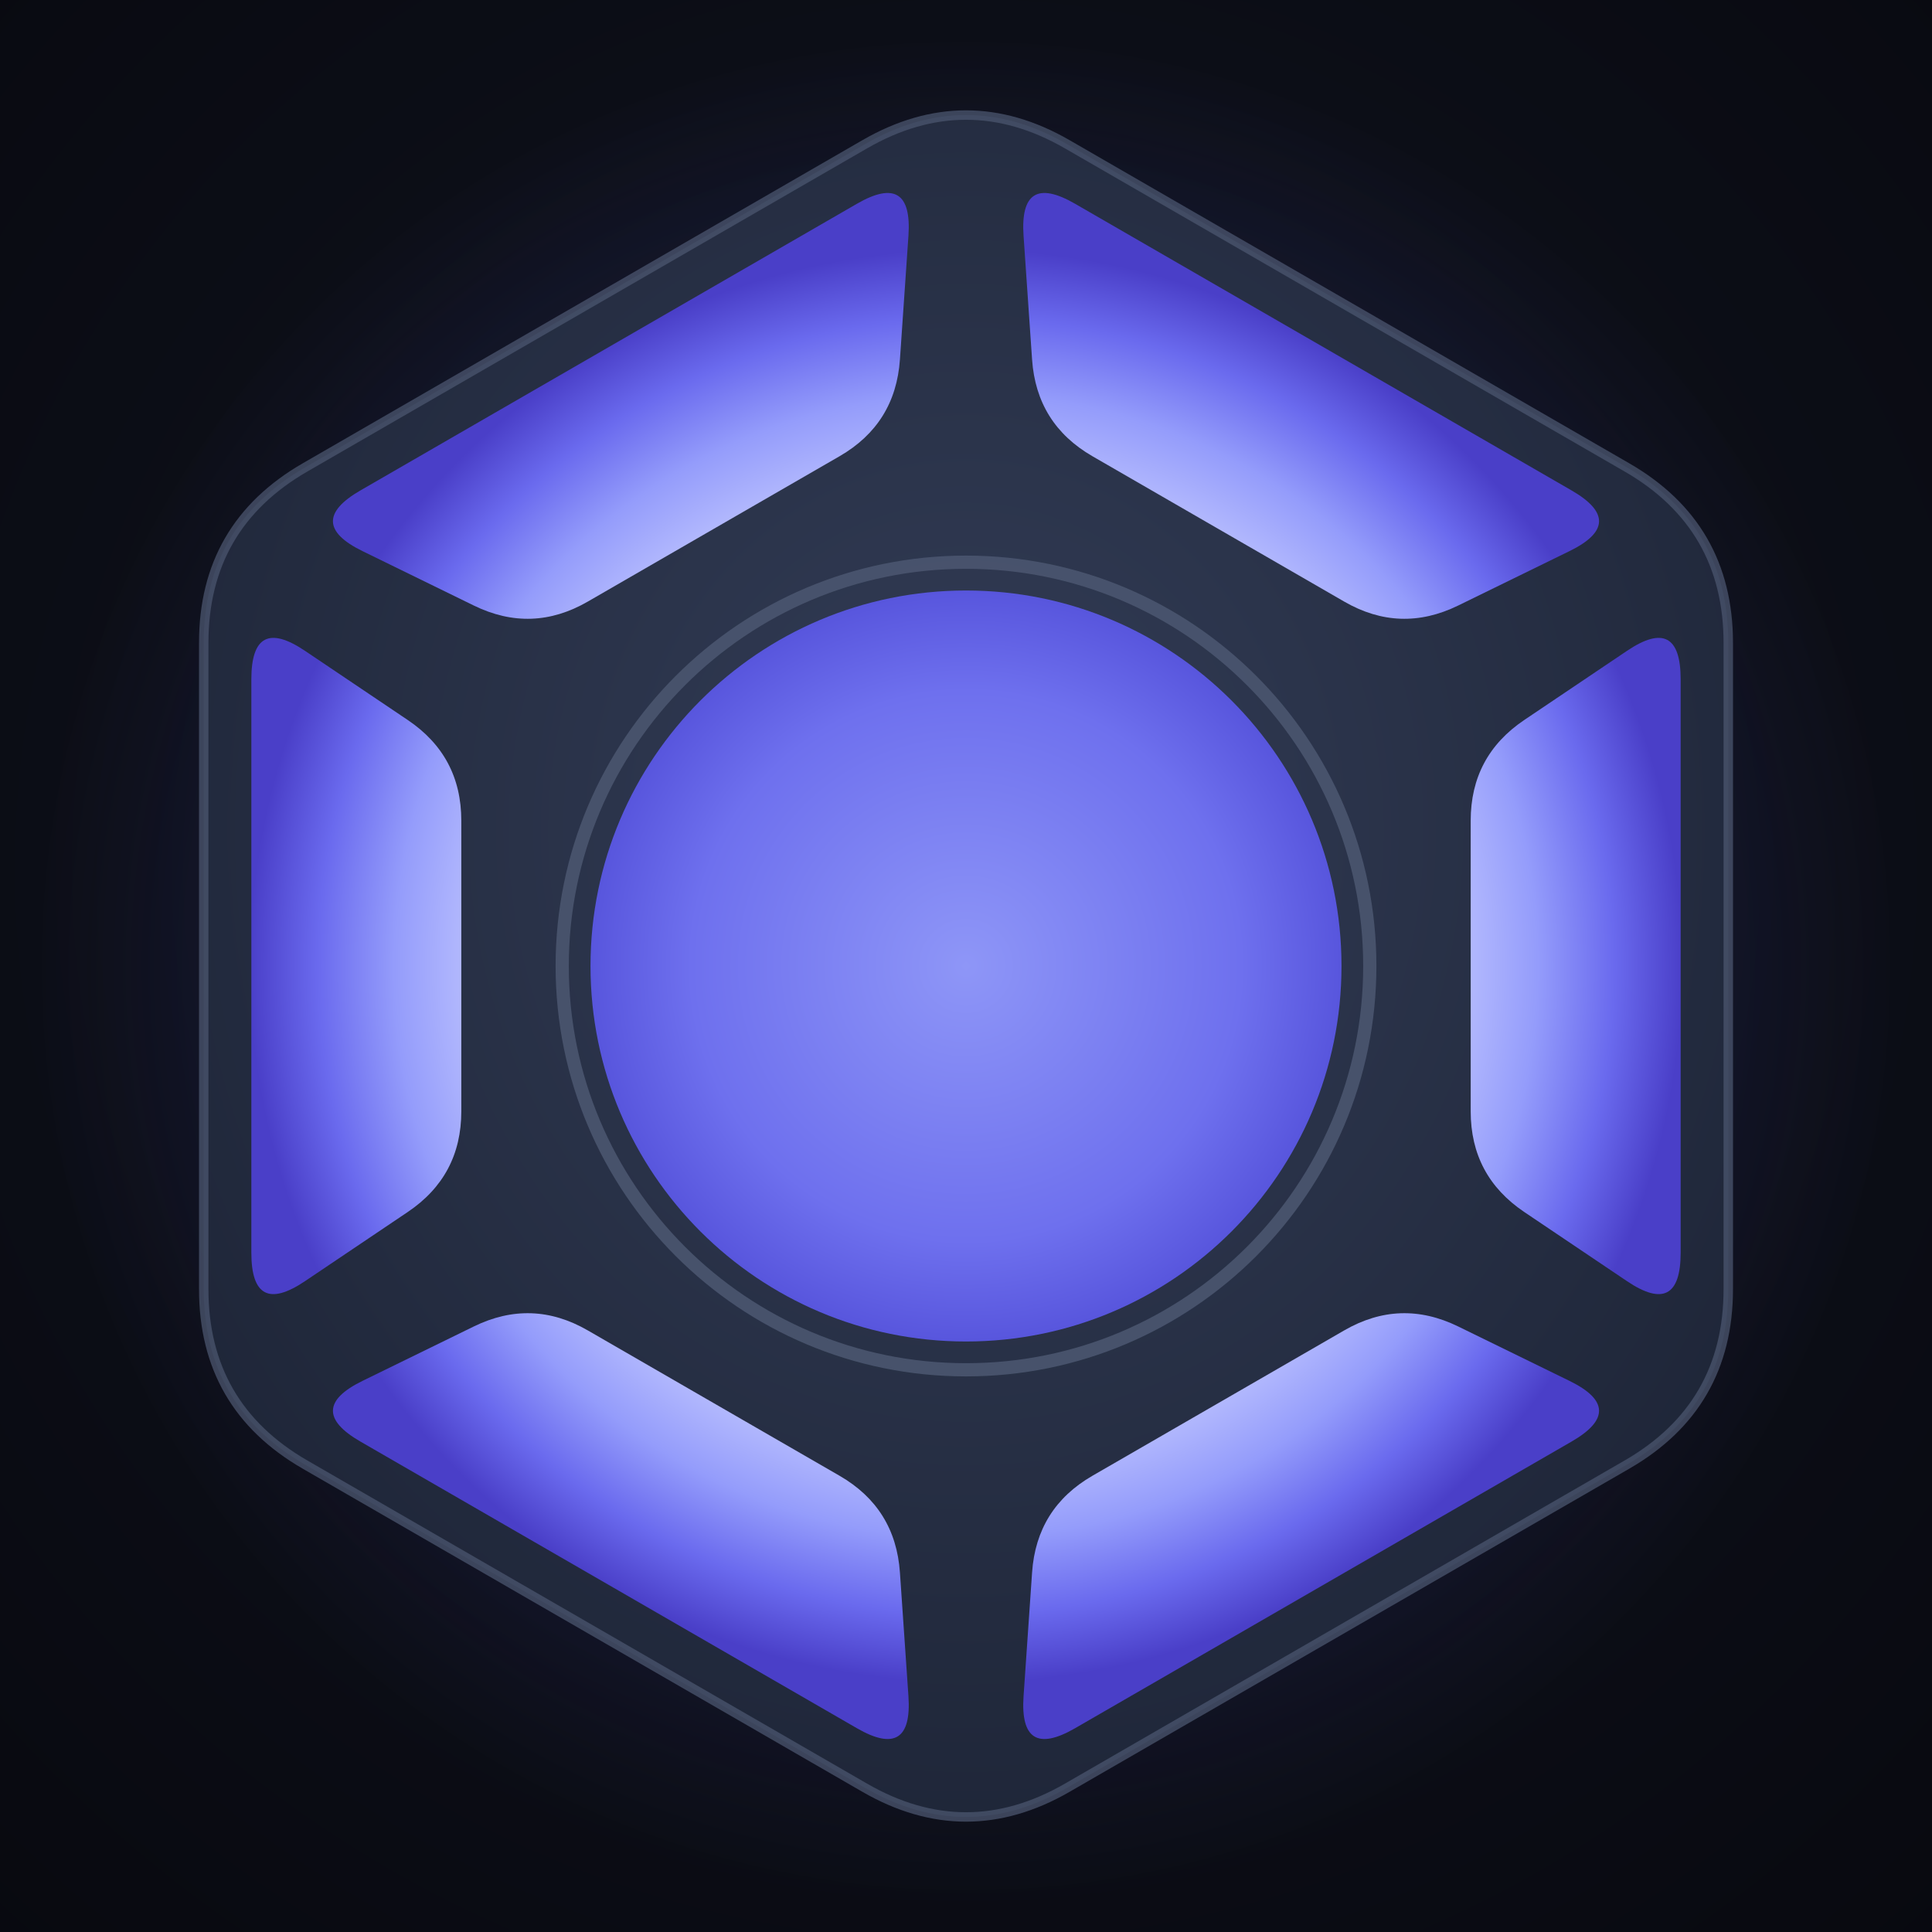
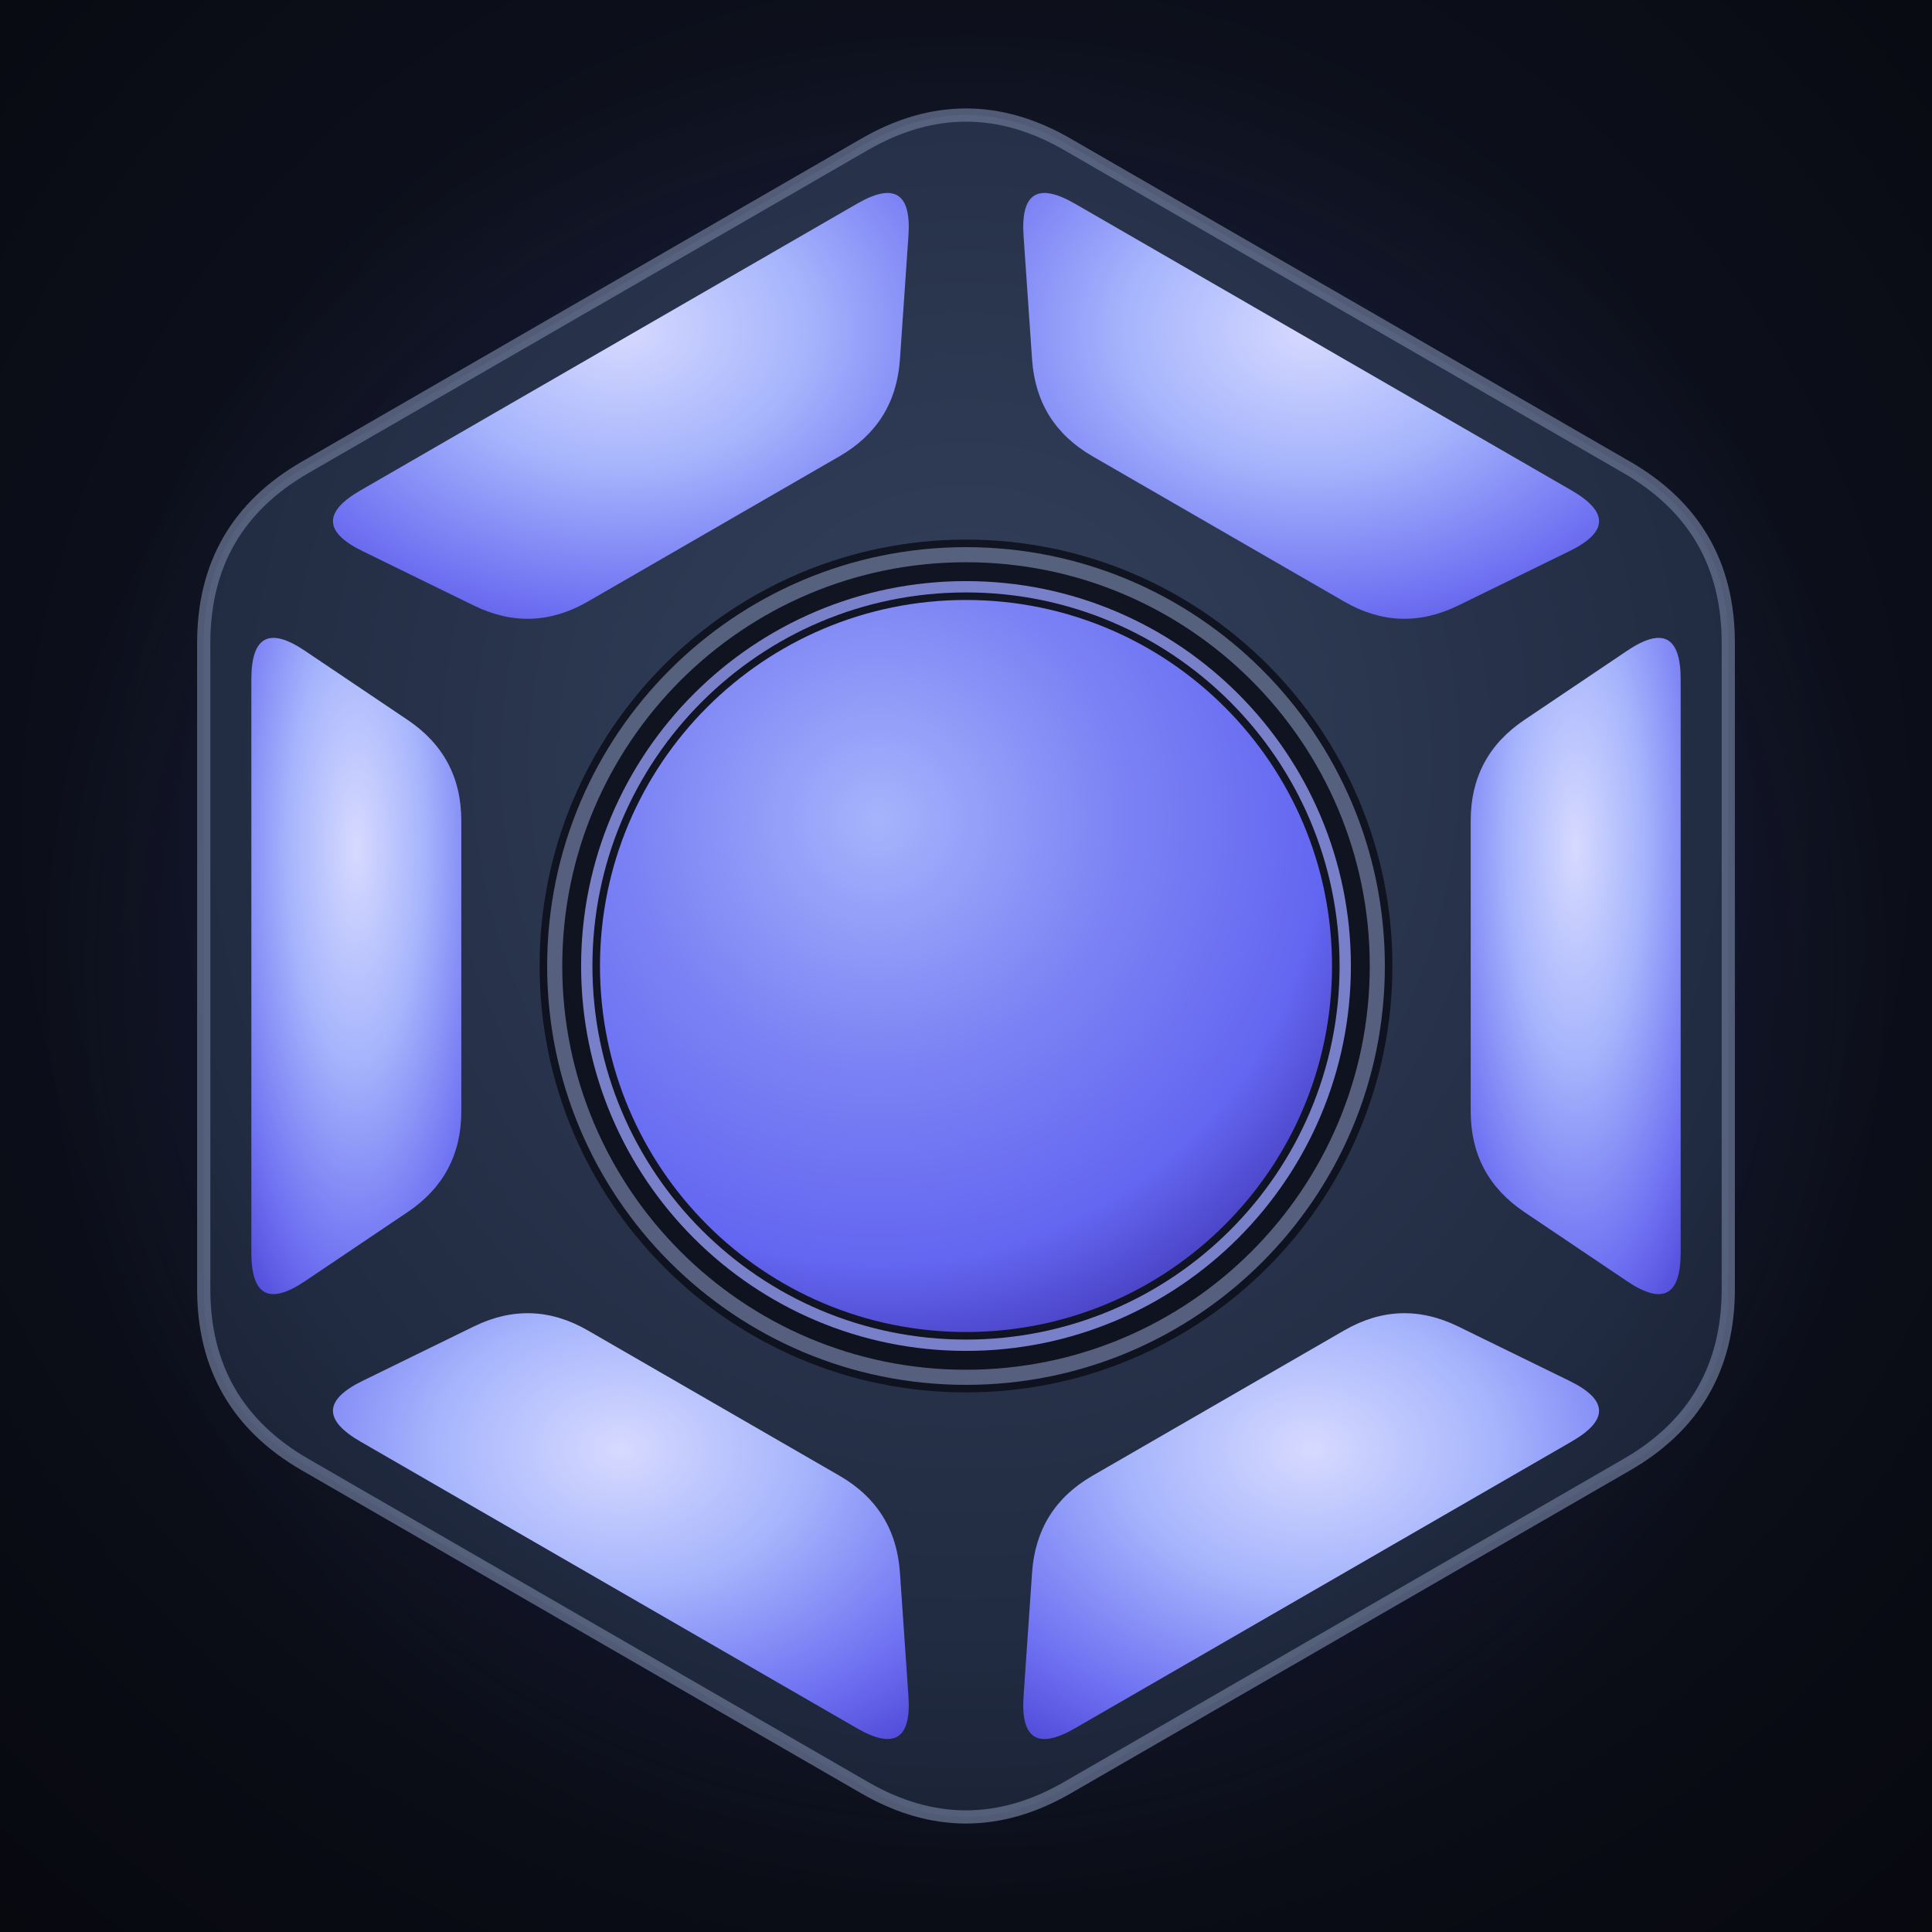
<svg xmlns="http://www.w3.org/2000/svg" viewBox="0 0 1024 1024">
  <defs>
-     <radialGradient id="ground" cx="50%" cy="45%" r="76%">
-       <stop offset="0%" stop-color="#151A2A" />
-       <stop offset="56%" stop-color="#0C0E17" />
-       <stop offset="100%" stop-color="#08090F" />
-     </radialGradient>
-     <radialGradient id="body" cx="50%" cy="42%" r="70%">
-       <stop offset="0%" stop-color="#333D57" />
-       <stop offset="100%" stop-color="#1B2233" />
-     </radialGradient>
-     <radialGradient id="pane" cx="512" cy="512" r="404.02" gradientUnits="userSpaceOnUse">
-       <stop offset="0.6" stop-color="#C6CBFF" />
-       <stop offset="0.75" stop-color="#949CFB" />
-       <stop offset="0.85" stop-color="#6A6AEE" />
-       <stop offset="0.94" stop-color="#4A3FC8" />
-     </radialGradient>
-     <radialGradient id="core" cx="50%" cy="50%" r="52%">
-       <stop offset="0%" stop-color="#8E96F7" />
-       <stop offset="70%" stop-color="#6E70EE" />
-       <stop offset="100%" stop-color="#5451DA" />
+     <radialGradient id="ground" cx="50%" cy="43%" r="78%">
+       <stop offset="0%" stop-color="#171D31" />
+       <stop offset="58%" stop-color="#0C0F1A" />
+       <stop offset="100%" stop-color="#07080E" />
    </radialGradient>
    <radialGradient id="halo" cx="50%" cy="50%" r="50%">
-       <stop offset="0%" stop-color="#6366F1" stop-opacity="0.34" />
+       <stop offset="0%" stop-color="#6366F1" stop-opacity="0.25" />
+       <stop offset="100%" stop-color="#6366F1" stop-opacity="0" />
+     </radialGradient>
+     <radialGradient id="body" cx="50%" cy="38%" r="74%">
+       <stop offset="0%" stop-color="#35415D" />
+       <stop offset="72%" stop-color="#202A40" />
+       <stop offset="100%" stop-color="#151B2B" />
+     </radialGradient>
+     <radialGradient id="pane" cx="50%" cy="32%" r="86%">
+       <stop offset="0%" stop-color="#D7DAFF" />
+       <stop offset="38%" stop-color="#A5B4FC" />
+       <stop offset="76%" stop-color="#6F72F2" />
+       <stop offset="100%" stop-color="#4F46D8" />
+     </radialGradient>
+     <radialGradient id="oculus" cx="38%" cy="30%" r="78%">
+       <stop offset="0%" stop-color="#A5B4FC" />
+       <stop offset="42%" stop-color="#7C83F4" />
+       <stop offset="78%" stop-color="#6366F1" />
+       <stop offset="100%" stop-color="#4338B8" />
+     </radialGradient>
+     <radialGradient id="oculusGlow" cx="50%" cy="50%" r="50%">
+       <stop offset="0%" stop-color="#818CF8" stop-opacity="0.46" />
      <stop offset="100%" stop-color="#6366F1" stop-opacity="0" />
    </radialGradient>
  </defs>
  <rect width="1024" height="1024" fill="url(#ground)" />
-   <circle cx="512" cy="512" r="490" fill="url(#halo)" />
+   <circle cx="512" cy="512" r="498" fill="url(#halo)" />
  <path d="M458.31 76.48Q512 45.48 565.69 76.48L862.32 247.74Q916.02 278.74 916.02 340.74L916.02 683.26Q916.02 745.26 862.32 776.26L565.69 947.52Q512 978.52 458.31 947.52L161.68 776.26Q107.98 745.26 107.98 683.26L107.98 340.74Q107.98 278.74 161.68 247.74Z" fill="url(#body)" />
-   <path d="M458.31 76.48Q512 45.48 565.69 76.48L862.32 247.74Q916.02 278.74 916.02 340.74L916.02 683.26Q916.02 745.26 862.32 776.26L565.69 947.52Q512 978.52 458.31 947.52L161.68 776.26Q107.98 745.26 107.98 683.26L107.98 340.74Q107.98 278.74 161.68 247.74Z" fill="none" stroke="#4B566F" stroke-width="5" stroke-opacity="0.75" />
+   <path d="M458.31 76.48Q512 45.48 565.69 76.48L862.32 247.74Q916.02 278.74 916.02 340.74L916.02 683.26Q916.02 745.26 862.32 776.26L565.69 947.52Q512 978.52 458.31 947.52L161.68 776.26Q107.98 745.26 107.98 683.26L107.98 340.74Q107.98 278.74 161.68 247.74Z" fill="none" stroke="#64708D" stroke-width="7" stroke-opacity="0.78" />
  <path d="M542.51 125.04Q540.15 90.88 569.81 108L832.97 259.94Q862.63 277.06 831.87 292.1L772.88 320.94Q742.12 335.98 712.47 318.86L579.03 241.82Q549.38 224.7 547.02 190.54Z" fill="url(#pane)" />
  <path d="M862.37 344.94Q890.78 325.82 890.78 360.06L890.78 663.94Q890.78 698.18 862.37 679.06L807.91 642.4Q779.5 623.28 779.5 589.04L779.5 434.96Q779.5 400.72 807.91 381.6Z" fill="url(#pane)" />
  <path d="M831.87 731.9Q862.63 746.94 832.97 764.06L569.81 916Q540.15 933.12 542.51 898.96L547.02 833.46Q549.38 799.3 579.03 782.18L712.47 705.14Q742.12 688.02 772.88 703.06Z" fill="url(#pane)" />
  <path d="M481.49 898.96Q483.85 933.12 454.19 916L191.03 764.06Q161.37 746.94 192.13 731.9L251.12 703.06Q281.88 688.02 311.53 705.14L444.97 782.18Q474.62 799.3 476.98 833.46Z" fill="url(#pane)" />
  <path d="M161.63 679.06Q133.22 698.18 133.22 663.94L133.22 360.06Q133.22 325.82 161.63 344.94L216.09 381.6Q244.5 400.72 244.5 434.96L244.5 589.04Q244.5 623.28 216.09 642.4Z" fill="url(#pane)" />
  <path d="M192.13 292.1Q161.37 277.06 191.03 259.94L454.19 108Q483.85 90.88 481.49 125.04L476.98 190.54Q474.62 224.7 444.97 241.82L311.53 318.86Q281.88 335.98 251.12 320.94Z" fill="url(#pane)" />
-   <circle cx="512" cy="512" r="199.02" fill="url(#core)" />
-   <circle cx="512" cy="512" r="214.02" fill="none" stroke="#4B566F" stroke-width="7" stroke-opacity="0.9" />
+   <circle cx="512" cy="512" r="226" fill="#0B0E18" fill-opacity="0.84" />
+   <circle cx="512" cy="512" r="218" fill="none" stroke="#667292" stroke-width="8" stroke-opacity="0.82" />
+   <circle cx="512" cy="512" r="201" fill="url(#oculusGlow)" />
+   <circle cx="512" cy="512" r="194" fill="url(#oculus)" />
+   <circle cx="512" cy="512" r="201" fill="none" stroke="#9AA2FF" stroke-width="6" stroke-opacity="0.76" />
</svg>
